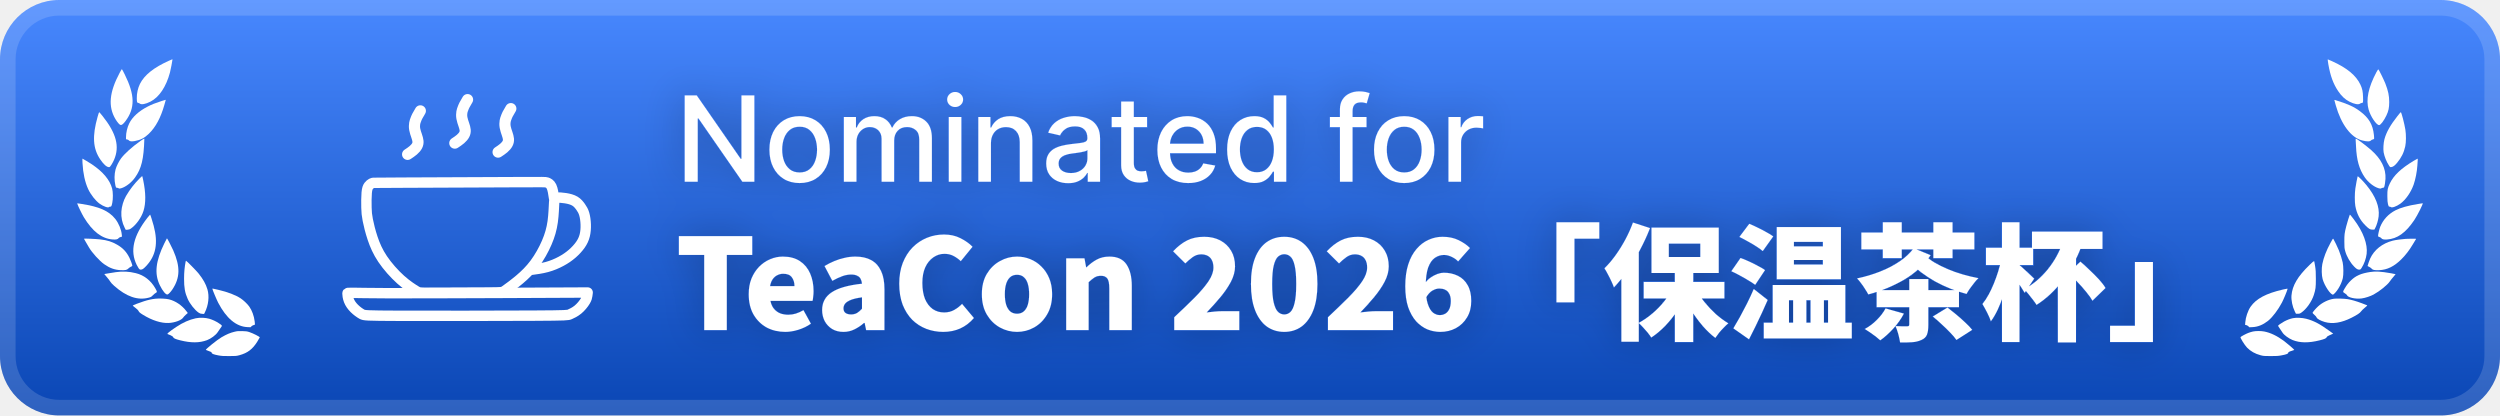
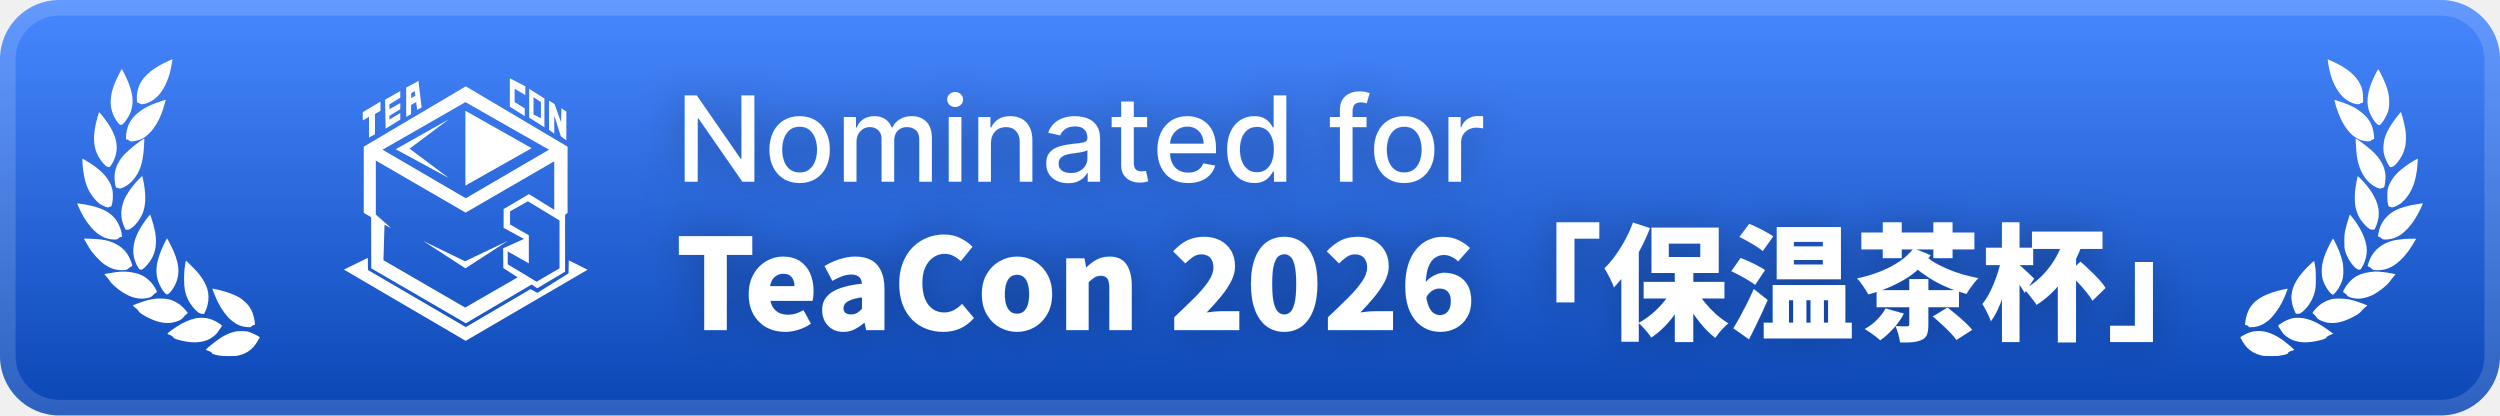
<svg xmlns="http://www.w3.org/2000/svg" width="337" height="56" viewBox="0 0 337 56" fill="none">
  <rect width="337" height="56" rx="8" fill="url(#paint0_linear_18_794)" />
  <rect x="1.05" y="1.05" width="334.9" height="53.9" rx="6.95" stroke="white" stroke-opacity="0.15" stroke-width="2.1" />
  <path d="M22.783 8.183C20.728 9.104 19.471 10.106 18.87 11.3C18.588 11.862 18.43 12.583 18.439 13.252C18.448 13.768 18.473 13.853 18.627 13.87C18.695 13.879 18.797 13.921 18.853 13.968C19.066 14.135 19.624 14.032 20.272 13.704C21.444 13.116 22.399 11.696 22.907 9.786C23.005 9.415 23.252 8.149 23.252 8.013C23.252 7.979 23.184 8.004 22.783 8.183Z" fill="white" />
  <path d="M16.137 9.799C14.73 12.438 14.551 14.348 15.561 16.053C15.809 16.471 16.099 16.812 16.244 16.846C16.401 16.888 16.619 16.722 16.913 16.326C18.226 14.578 18.196 12.805 16.802 10.008C16.614 9.629 16.444 9.317 16.427 9.317C16.41 9.317 16.278 9.535 16.137 9.799Z" fill="white" />
  <path d="M21.768 13.623C20.907 13.9 20.447 14.088 19.884 14.377C18.72 14.979 17.859 15.759 17.433 16.607C17.156 17.157 16.985 17.882 16.985 18.504V18.773L17.139 18.798C17.22 18.815 17.322 18.866 17.36 18.913C17.488 19.058 17.714 19.092 18.136 19.02C18.938 18.879 19.471 18.606 20.067 18.027C20.984 17.14 21.662 15.874 22.148 14.169C22.242 13.832 22.327 13.533 22.335 13.504C22.361 13.435 22.365 13.431 21.768 13.623Z" fill="white" />
  <path d="M13.157 15.742C12.415 18.355 12.522 20.034 13.52 21.497C13.976 22.17 14.389 22.532 14.696 22.532C14.794 22.532 14.845 22.481 15.012 22.221C15.123 22.055 15.289 21.744 15.378 21.535C16.15 19.749 15.681 17.971 13.831 15.648C13.596 15.354 13.387 15.115 13.37 15.115C13.349 15.115 13.251 15.396 13.157 15.742Z" fill="white" />
  <path d="M18.925 19.003C17.77 19.83 16.794 20.712 16.312 21.36C16.03 21.74 15.69 22.417 15.579 22.831C15.4 23.496 15.395 24.272 15.557 25.001C15.621 25.274 15.638 25.303 15.728 25.303C15.788 25.303 15.898 25.333 15.975 25.372C16.107 25.436 16.141 25.436 16.35 25.372C16.956 25.193 17.719 24.609 18.188 23.952C19.07 22.729 19.377 21.467 19.458 18.726C19.458 18.649 19.322 18.721 18.925 19.003Z" fill="white" />
  <path d="M11.12 21.966C11.192 23.351 11.452 24.558 11.887 25.495C12.232 26.237 12.884 27.068 13.426 27.456C13.954 27.836 14.607 28.062 14.705 27.904C14.717 27.878 14.786 27.861 14.854 27.861C15.007 27.861 15.037 27.81 15.135 27.35C15.25 26.817 15.238 25.87 15.114 25.41C14.803 24.255 13.895 23.168 12.399 22.157C12.079 21.944 11.149 21.382 11.115 21.382C11.102 21.382 11.102 21.646 11.12 21.966Z" fill="white" />
  <path d="M18.793 24.076C18.021 24.869 17.531 25.508 16.994 26.412C16.649 26.996 16.393 27.853 16.359 28.552C16.32 29.315 16.465 30.023 16.802 30.692L16.947 30.982L17.199 30.965C17.386 30.952 17.493 30.913 17.629 30.82C18.35 30.325 19.061 29.332 19.343 28.432C19.675 27.375 19.663 25.99 19.3 24.267C19.241 23.969 19.177 23.726 19.164 23.726C19.147 23.726 18.98 23.884 18.793 24.076Z" fill="white" />
  <path d="M10.433 27.495C10.476 27.682 11.06 28.889 11.294 29.272C12.475 31.216 13.737 32.184 15.22 32.282C15.66 32.312 15.886 32.256 15.988 32.103C16.022 32.047 16.133 31.983 16.248 31.954L16.444 31.898L16.414 31.613C16.354 30.943 15.992 30.082 15.536 29.507C14.671 28.424 13.375 27.853 10.941 27.482L10.412 27.405L10.433 27.495Z" fill="white" />
  <path d="M19.88 29.345C17.974 31.787 17.505 33.834 18.422 35.697C18.507 35.867 18.631 36.084 18.695 36.174C18.801 36.319 18.844 36.344 18.972 36.344C19.189 36.344 19.317 36.264 19.68 35.884C21.018 34.482 21.342 32.785 20.715 30.423C20.553 29.826 20.268 28.927 20.234 28.927C20.217 28.927 20.059 29.114 19.88 29.345Z" fill="white" />
  <path d="M22.169 32.772C20.976 35.198 20.788 36.899 21.547 38.455C21.922 39.23 22.361 39.755 22.583 39.695C22.715 39.661 22.996 39.371 23.226 39.034C24.288 37.449 24.322 35.961 23.35 33.744C23.141 33.267 22.544 32.124 22.506 32.124C22.497 32.124 22.348 32.418 22.169 32.772Z" fill="white" />
  <path d="M11.316 32.18C11.316 32.192 11.427 32.393 11.567 32.623C11.704 32.853 11.895 33.181 11.993 33.352C12.399 34.051 13.409 35.168 14.044 35.615C14.786 36.14 15.468 36.383 16.282 36.417C16.9 36.443 17.117 36.396 17.305 36.195C17.373 36.114 17.527 36.012 17.638 35.965C17.748 35.918 17.838 35.85 17.838 35.82C17.838 35.697 17.612 35.078 17.454 34.759C17.049 33.944 16.563 33.429 15.783 32.981C15.071 32.572 14.47 32.384 13.511 32.273C12.94 32.205 11.316 32.133 11.316 32.18Z" fill="white" />
  <path d="M25.025 35.266C24.885 35.965 24.816 36.69 24.812 37.559C24.808 38.783 24.931 39.469 25.302 40.296C25.601 40.965 26.266 41.801 26.769 42.142C26.939 42.261 27.033 42.291 27.246 42.304L27.511 42.321L27.613 42.117C28.103 41.145 28.239 39.942 27.962 39.009C27.749 38.288 27.387 37.64 26.76 36.856C26.483 36.507 25.145 35.151 25.081 35.151C25.064 35.151 25.038 35.202 25.025 35.266Z" fill="white" />
  <path d="M15.621 36.685C15.327 36.728 14.862 36.801 14.581 36.852C14.304 36.899 14.069 36.941 14.057 36.941C14.048 36.941 14.197 37.12 14.389 37.338C14.581 37.555 14.79 37.828 14.854 37.947C14.926 38.08 15.127 38.297 15.391 38.531C17.041 39.994 18.571 40.518 20.033 40.13C20.345 40.049 20.396 40.019 20.609 39.802C20.737 39.67 20.916 39.525 21.005 39.478C21.201 39.376 21.197 39.333 20.946 38.885C20.336 37.807 19.424 37.095 18.307 36.822C17.378 36.592 16.559 36.553 15.621 36.685Z" fill="white" />
  <path d="M28.623 38.919C28.623 39.022 29.203 40.407 29.412 40.808C30.503 42.905 31.842 44.022 33.338 44.094L33.769 44.112L33.901 43.984C33.978 43.911 34.105 43.839 34.186 43.822C34.267 43.809 34.348 43.779 34.357 43.758C34.37 43.741 34.357 43.545 34.331 43.327C34.242 42.581 33.969 41.844 33.594 41.315C33.359 40.983 32.818 40.467 32.46 40.232C31.765 39.772 30.712 39.367 29.433 39.069C28.709 38.902 28.623 38.885 28.623 38.919Z" fill="white" />
  <path d="M20.963 40.266C20.451 40.322 19.978 40.424 19.394 40.612C18.742 40.821 17.906 41.145 17.893 41.191C17.889 41.209 18.051 41.349 18.252 41.498C18.477 41.669 18.639 41.827 18.669 41.903C18.742 42.078 18.857 42.176 19.27 42.432C20.507 43.195 21.739 43.587 22.762 43.536C23.567 43.493 24.467 43.161 24.68 42.824C24.735 42.739 24.897 42.56 25.047 42.428L25.315 42.193L25.136 41.959C24.531 41.157 23.665 40.569 22.779 40.352C22.361 40.249 21.496 40.211 20.963 40.266Z" fill="white" />
  <path d="M26.385 42.905C25.524 43.089 24.659 43.472 23.75 44.078C22.77 44.734 22.408 45.041 22.617 45.041C22.642 45.041 22.8 45.105 22.975 45.186C23.201 45.288 23.303 45.365 23.341 45.45C23.422 45.616 23.614 45.702 24.296 45.876C25.754 46.243 26.884 46.234 27.903 45.855C28.431 45.655 29.079 45.177 29.331 44.798C29.42 44.666 29.595 44.414 29.719 44.235C29.987 43.864 30 43.907 29.497 43.57C29.096 43.302 28.678 43.11 28.218 42.969C27.698 42.816 26.948 42.79 26.385 42.905Z" fill="white" />
  <path d="M31.628 44.717C31.023 44.862 30.567 45.054 29.842 45.476C29.271 45.808 27.677 47.096 27.749 47.168C27.766 47.181 27.945 47.249 28.146 47.322C28.457 47.428 28.521 47.467 28.529 47.547C28.551 47.693 28.798 47.786 29.433 47.906C29.885 47.987 30.107 48.004 30.904 47.999C31.786 47.999 31.867 47.991 32.268 47.884C33.372 47.586 34.046 47.074 34.676 46.064C34.864 45.761 35.017 45.497 35.017 45.48C35.017 45.386 34.118 44.93 33.611 44.764C33.304 44.661 33.159 44.645 32.652 44.632C32.136 44.619 31.995 44.627 31.628 44.717Z" fill="white" />
-   <path d="M54.944 20.808C55.216 20.629 55.488 20.45 55.713 20.255C55.939 20.061 56.118 19.851 56.224 19.647C56.329 19.444 56.361 19.247 56.343 19.036C56.324 18.825 56.256 18.599 56.163 18.323C56.07 18.048 55.953 17.724 55.901 17.421C55.849 17.118 55.864 16.838 55.9 16.63C55.935 16.422 55.992 16.286 56.042 16.154C56.092 16.021 56.133 15.892 56.236 15.69C56.339 15.489 56.502 15.216 56.665 14.943" stroke="white" stroke-width="1.5" stroke-linecap="round" />
-   <path d="M67.14 20.506C67.412 20.327 67.684 20.148 67.909 19.953C68.135 19.759 68.314 19.548 68.419 19.345C68.525 19.142 68.557 18.945 68.538 18.734C68.52 18.523 68.451 18.297 68.359 18.021C68.266 17.746 68.148 17.421 68.097 17.119C68.045 16.816 68.06 16.535 68.095 16.328C68.131 16.119 68.188 15.984 68.238 15.852C68.287 15.719 68.329 15.59 68.432 15.388C68.534 15.187 68.698 14.914 68.861 14.64" stroke="white" stroke-width="1.5" stroke-linecap="round" />
-   <path d="M61.307 19.294C61.579 19.115 61.85 18.936 62.076 18.741C62.301 18.547 62.481 18.336 62.586 18.133C62.692 17.93 62.723 17.733 62.705 17.522C62.687 17.311 62.618 17.085 62.525 16.809C62.432 16.534 62.315 16.209 62.264 15.906C62.212 15.604 62.226 15.323 62.262 15.115C62.298 14.907 62.355 14.772 62.404 14.639C62.454 14.507 62.496 14.377 62.599 14.176C62.701 13.975 62.864 13.701 63.028 13.428" stroke="white" stroke-width="1.5" stroke-linecap="round" />
-   <path d="M78.891 39.432C78.565 39.434 57.682 39.544 52.279 39.523C46.877 39.502 46.839 39.402 46.839 39.554C46.839 39.706 46.877 40.11 47.026 40.497C47.175 40.884 47.435 41.255 47.77 41.585C48.104 41.915 48.498 42.195 48.791 42.356C49.084 42.517 49.268 42.555 53.849 42.57C58.431 42.584 67.409 42.574 71.941 42.55C76.474 42.527 76.561 42.489 76.815 42.375C77.07 42.261 77.493 42.071 77.894 41.743C78.295 41.416 78.675 40.95 78.886 40.594C79.098 40.238 79.128 40.063 79.163 39.836C79.198 39.609 79.206 39.535 79.217 39.431C79.217 39.431 79.217 39.431 78.891 39.432Z" stroke="white" stroke-width="1.4" stroke-linecap="round" stroke-linejoin="round" />
-   <path d="M74.69 26.733C74.603 26.12 74.516 25.507 74.338 25.14C74.16 24.774 73.891 24.656 73.71 24.596C73.528 24.537 73.434 24.536 69.588 24.553C65.742 24.569 58.145 24.603 54.317 24.62C50.489 24.637 50.43 24.639 50.359 24.645C50.288 24.652 50.205 24.663 50.088 24.725C49.971 24.786 49.821 24.897 49.697 25.063C49.574 25.229 49.48 25.443 49.432 25.978C49.384 26.513 49.382 27.365 49.398 27.987C49.413 28.609 49.447 29 49.575 29.651C49.702 30.302 49.924 31.211 50.228 32.121C50.533 33.031 50.921 33.941 51.575 34.914C52.23 35.888 53.152 36.926 54.012 37.696C54.873 38.466 55.672 38.968 56.087 39.219C56.502 39.47 56.534 39.47 58.402 39.464C60.27 39.458 63.974 39.447 65.841 39.435C67.709 39.423 67.741 39.411 68.142 39.125C68.543 38.84 69.314 38.281 70.044 37.665C70.774 37.049 71.462 36.377 72.091 35.53C72.72 34.684 73.29 33.663 73.702 32.706C74.115 31.749 74.366 30.87 74.504 29.89C74.642 28.909 74.666 27.817 74.702 27.251C74.738 26.685 74.785 26.637 75.042 26.627C75.3 26.616 75.766 26.643 76.229 26.715C76.692 26.788 77.151 26.907 77.499 27.116C77.847 27.326 78.085 27.627 78.282 27.909C78.48 28.191 78.638 28.454 78.753 28.843C78.868 29.233 78.941 29.747 78.957 30.259C78.974 30.771 78.935 31.28 78.823 31.733C78.711 32.186 78.527 32.583 78.239 32.994C77.95 33.406 77.559 33.831 77.123 34.208C76.686 34.586 76.205 34.916 75.637 35.221C75.07 35.526 74.415 35.806 73.713 35.996C73.011 36.186 72.261 36.287 71.511 36.387" stroke="white" stroke-width="1.4" stroke-linecap="round" />
+   <path d="M68.727 10.542V14.381L70.733 15.645V14.603L69.374 13.766V11.964L70.813 12.817V11.637L68.727 10.542Z" fill="white" />
+   <path d="M71.333 11.98V15.851L73.388 17.163V13.275L71.333 11.98ZM72.915 15.93L71.919 15.441V13.094L72.915 13.766V15.93Z" fill="white" />
+   <path d="M74.003 13.559V17.494L74.714 18.016V15.567L75.6 18.38L76.343 18.917V15.045L75.678 14.572L75.632 16.467L74.747 14.034L74.003 13.559Z" fill="white" />
+   <path d="M48.902 15.114L51.288 13.692V14.934L50.546 15.367V18.1L49.739 18.542V15.745L48.902 16.236V15.114Z" fill="white" />
+   <path d="M51.905 13.439L53.958 12.27V13.17L52.489 14.07V14.719L53.958 13.897V14.719L52.489 15.619V16.117L53.958 15.241V16.117L51.983 17.342L51.905 13.439Z" fill="white" />
+   <path d="M56.408 10.911L54.749 11.811V15.761L55.413 15.381V14.148L56.093 13.764L56.235 14.805L56.835 14.497L56.408 10.909V10.911ZM55.428 13.233V12.569L55.917 12.269L55.98 12.9L55.427 13.231L55.428 13.233Z" fill="white" />
+   <path d="M57.035 32.473L62.738 36.17L68.442 32.473L62.686 35.223L57.035 32.473Z" fill="white" />
+   <path d="M53.336 20.117L60.51 24.005L55.211 20.039L60.51 16.072L53.336 20.117Z" fill="white" />
+   <path d="M62.738 14.934V25.016L71.666 19.975L62.738 14.934Z" fill="white" />
+   <path d="M62.786 11.637L49.035 19.769V28.702L50.027 29.273L50.047 36.17L62.788 43.575L71.668 38.35L72.421 38.856L76.171 36.623V28.955L76.508 28.702V19.769L62.786 11.637ZM62.738 13.766L74.003 20.181L62.785 26.723L51.566 20.181L62.736 13.766H62.738ZM62.702 41.459L51.689 35.077L51.831 30.305L52.716 30.747L50.661 28.914V21.645L62.764 28.661L74.71 21.741V28.283L71.297 26.166L67.891 28.181L67.885 30.716L70.628 32.209L67.821 33.464L67.85 36.139L69.78 37.383L62.702 41.459ZM75.427 36.17L72.33 37.972L68.442 35.633V33.895L71.286 35.506V31.714L68.758 30.261V28.491L71.16 27.131L75.425 29.722V36.169L75.427 36.17Z" fill="white" />
+   <path d="M49.582 34.759L46.358 36.339L62.771 45.945L79.202 36.361L76.674 35.097L76.632 36.845L72.439 39.478L71.513 38.974L62.786 44.092L49.603 36.403L49.582 34.759Z" fill="white" />
  <g filter="url(#filter0_d_18_794)">
    <path d="M101.688 12.864V24.5H100.074L94.16 15.966H94.052V24.5H92.296V12.864H93.921L99.841 21.409H99.949V12.864H101.688ZM107.789 24.676C106.971 24.676 106.257 24.489 105.647 24.114C105.037 23.739 104.564 23.214 104.226 22.54C103.889 21.866 103.721 21.078 103.721 20.176C103.721 19.271 103.889 18.479 104.226 17.801C104.564 17.123 105.037 16.597 105.647 16.222C106.257 15.847 106.971 15.659 107.789 15.659C108.607 15.659 109.321 15.847 109.931 16.222C110.541 16.597 111.014 17.123 111.351 17.801C111.689 18.479 111.857 19.271 111.857 20.176C111.857 21.078 111.689 21.866 111.351 22.54C111.014 23.214 110.541 23.739 109.931 24.114C109.321 24.489 108.607 24.676 107.789 24.676ZM107.795 23.25C108.325 23.25 108.764 23.11 109.113 22.829C109.461 22.549 109.719 22.176 109.885 21.71C110.056 21.244 110.141 20.731 110.141 20.171C110.141 19.614 110.056 19.102 109.885 18.636C109.719 18.167 109.461 17.79 109.113 17.506C108.764 17.222 108.325 17.079 107.795 17.079C107.26 17.079 106.817 17.222 106.465 17.506C106.117 17.79 105.857 18.167 105.687 18.636C105.52 19.102 105.437 19.614 105.437 20.171C105.437 20.731 105.52 21.244 105.687 21.71C105.857 22.176 106.117 22.549 106.465 22.829C106.817 23.11 107.26 23.25 107.795 23.25ZM113.753 24.5V15.773H115.384V17.193H115.492C115.674 16.712 115.971 16.337 116.384 16.068C116.797 15.796 117.291 15.659 117.867 15.659C118.45 15.659 118.939 15.796 119.333 16.068C119.731 16.341 120.024 16.716 120.214 17.193H120.305C120.513 16.727 120.844 16.356 121.299 16.079C121.753 15.799 122.295 15.659 122.924 15.659C123.715 15.659 124.361 15.907 124.861 16.403C125.365 16.9 125.617 17.648 125.617 18.648V24.5H123.918V18.807C123.918 18.216 123.757 17.788 123.435 17.523C123.113 17.258 122.729 17.125 122.282 17.125C121.729 17.125 121.299 17.296 120.992 17.636C120.685 17.974 120.532 18.407 120.532 18.938V24.5H118.839V18.699C118.839 18.225 118.691 17.845 118.395 17.557C118.1 17.269 117.715 17.125 117.242 17.125C116.92 17.125 116.623 17.21 116.35 17.381C116.081 17.547 115.863 17.78 115.697 18.079C115.534 18.379 115.452 18.725 115.452 19.119V24.5H113.753ZM127.894 24.5V15.773H129.593V24.5H127.894ZM128.752 14.426C128.456 14.426 128.203 14.328 127.991 14.131C127.782 13.93 127.678 13.691 127.678 13.415C127.678 13.134 127.782 12.896 127.991 12.699C128.203 12.498 128.456 12.398 128.752 12.398C129.047 12.398 129.299 12.498 129.508 12.699C129.72 12.896 129.826 13.134 129.826 13.415C129.826 13.691 129.72 13.93 129.508 14.131C129.299 14.328 129.047 14.426 128.752 14.426ZM133.577 19.318V24.5H131.878V15.773H133.509V17.193H133.617C133.818 16.731 134.132 16.36 134.56 16.079C134.992 15.799 135.536 15.659 136.191 15.659C136.786 15.659 137.306 15.784 137.753 16.034C138.2 16.28 138.547 16.648 138.793 17.136C139.039 17.625 139.162 18.229 139.162 18.949V24.5H137.464V19.153C137.464 18.521 137.299 18.026 136.969 17.671C136.64 17.311 136.187 17.131 135.611 17.131C135.217 17.131 134.867 17.216 134.56 17.386C134.257 17.557 134.017 17.807 133.839 18.136C133.664 18.462 133.577 18.856 133.577 19.318ZM143.981 24.693C143.428 24.693 142.928 24.591 142.481 24.386C142.034 24.178 141.679 23.877 141.418 23.483C141.161 23.089 141.032 22.606 141.032 22.034C141.032 21.542 141.126 21.136 141.316 20.818C141.505 20.5 141.761 20.248 142.083 20.062C142.405 19.877 142.765 19.737 143.162 19.642C143.56 19.547 143.965 19.475 144.378 19.426C144.901 19.366 145.325 19.316 145.651 19.278C145.977 19.237 146.214 19.171 146.361 19.079C146.509 18.989 146.583 18.841 146.583 18.636V18.597C146.583 18.1 146.443 17.716 146.162 17.443C145.886 17.171 145.473 17.034 144.924 17.034C144.352 17.034 143.901 17.161 143.572 17.415C143.246 17.665 143.02 17.943 142.895 18.25L141.299 17.886C141.488 17.356 141.765 16.928 142.128 16.602C142.496 16.273 142.918 16.034 143.395 15.886C143.873 15.735 144.375 15.659 144.901 15.659C145.25 15.659 145.619 15.701 146.009 15.784C146.403 15.864 146.77 16.011 147.111 16.227C147.456 16.443 147.738 16.752 147.958 17.153C148.178 17.551 148.287 18.068 148.287 18.704V24.5H146.628V23.307H146.56C146.45 23.526 146.286 23.742 146.066 23.954C145.846 24.167 145.564 24.343 145.219 24.483C144.875 24.623 144.462 24.693 143.981 24.693ZM144.35 23.329C144.82 23.329 145.221 23.237 145.554 23.051C145.892 22.866 146.147 22.623 146.322 22.324C146.5 22.021 146.589 21.697 146.589 21.352V20.227C146.528 20.288 146.411 20.345 146.236 20.398C146.066 20.447 145.871 20.491 145.651 20.528C145.431 20.562 145.217 20.595 145.009 20.625C144.801 20.651 144.626 20.674 144.486 20.693C144.157 20.735 143.856 20.805 143.583 20.903C143.314 21.002 143.098 21.144 142.935 21.329C142.776 21.511 142.697 21.754 142.697 22.057C142.697 22.477 142.852 22.796 143.162 23.011C143.473 23.224 143.869 23.329 144.35 23.329ZM154.624 15.773V17.136H149.857V15.773H154.624ZM151.135 13.682H152.834V21.938C152.834 22.267 152.884 22.515 152.982 22.682C153.081 22.845 153.207 22.956 153.363 23.017C153.522 23.074 153.694 23.102 153.88 23.102C154.016 23.102 154.135 23.093 154.238 23.074C154.34 23.055 154.42 23.04 154.476 23.028L154.783 24.432C154.685 24.47 154.545 24.508 154.363 24.546C154.181 24.587 153.954 24.61 153.681 24.614C153.234 24.621 152.817 24.542 152.431 24.375C152.045 24.208 151.732 23.951 151.493 23.602C151.255 23.254 151.135 22.816 151.135 22.29V13.682ZM160.171 24.676C159.311 24.676 158.571 24.492 157.949 24.125C157.332 23.754 156.855 23.233 156.518 22.562C156.184 21.888 156.018 21.099 156.018 20.193C156.018 19.299 156.184 18.511 156.518 17.829C156.855 17.148 157.324 16.616 157.927 16.233C158.533 15.85 159.241 15.659 160.052 15.659C160.544 15.659 161.021 15.741 161.483 15.903C161.946 16.066 162.36 16.322 162.728 16.671C163.095 17.019 163.385 17.472 163.597 18.028C163.809 18.581 163.915 19.254 163.915 20.046V20.648H156.978V19.375H162.251C162.251 18.928 162.16 18.532 161.978 18.188C161.796 17.839 161.54 17.564 161.211 17.364C160.885 17.163 160.502 17.062 160.063 17.062C159.586 17.062 159.169 17.18 158.813 17.415C158.461 17.646 158.188 17.949 157.995 18.324C157.805 18.695 157.711 19.099 157.711 19.534V20.528C157.711 21.112 157.813 21.608 158.018 22.017C158.226 22.426 158.516 22.739 158.887 22.954C159.258 23.167 159.692 23.273 160.188 23.273C160.51 23.273 160.804 23.227 161.069 23.136C161.334 23.042 161.563 22.901 161.756 22.716C161.949 22.53 162.097 22.301 162.199 22.028L163.807 22.318C163.679 22.792 163.447 23.206 163.114 23.562C162.785 23.915 162.37 24.189 161.87 24.386C161.374 24.579 160.807 24.676 160.171 24.676ZM169.067 24.671C168.363 24.671 167.734 24.491 167.181 24.131C166.632 23.767 166.2 23.25 165.885 22.579C165.575 21.905 165.42 21.097 165.42 20.153C165.42 19.21 165.577 18.403 165.891 17.733C166.209 17.062 166.645 16.549 167.198 16.193C167.751 15.837 168.378 15.659 169.079 15.659C169.62 15.659 170.056 15.75 170.385 15.932C170.719 16.11 170.976 16.318 171.158 16.557C171.344 16.796 171.488 17.006 171.59 17.188H171.692V12.864H173.391V24.5H171.732V23.142H171.59C171.488 23.328 171.34 23.54 171.147 23.778C170.957 24.017 170.696 24.225 170.363 24.403C170.029 24.581 169.598 24.671 169.067 24.671ZM169.442 23.222C169.931 23.222 170.344 23.093 170.681 22.835C171.022 22.574 171.279 22.212 171.454 21.75C171.632 21.288 171.721 20.75 171.721 20.136C171.721 19.53 171.634 19 171.459 18.546C171.285 18.091 171.029 17.737 170.692 17.483C170.355 17.229 169.938 17.102 169.442 17.102C168.931 17.102 168.505 17.235 168.164 17.5C167.823 17.765 167.565 18.127 167.391 18.585C167.221 19.044 167.135 19.561 167.135 20.136C167.135 20.72 167.223 21.244 167.397 21.71C167.571 22.176 167.829 22.546 168.17 22.818C168.514 23.087 168.938 23.222 169.442 23.222ZM184.204 15.773V17.136H179.272V15.773H184.204ZM180.624 24.5V14.761C180.624 14.216 180.743 13.763 180.982 13.403C181.221 13.04 181.537 12.769 181.931 12.591C182.325 12.409 182.753 12.318 183.215 12.318C183.556 12.318 183.848 12.347 184.09 12.403C184.332 12.456 184.512 12.506 184.63 12.551L184.232 13.926C184.152 13.903 184.05 13.877 183.925 13.847C183.8 13.812 183.649 13.796 183.471 13.796C183.058 13.796 182.762 13.898 182.584 14.102C182.41 14.307 182.323 14.602 182.323 14.989V24.5H180.624ZM189.289 24.676C188.471 24.676 187.757 24.489 187.147 24.114C186.537 23.739 186.063 23.214 185.726 22.54C185.389 21.866 185.221 21.078 185.221 20.176C185.221 19.271 185.389 18.479 185.726 17.801C186.063 17.123 186.537 16.597 187.147 16.222C187.757 15.847 188.471 15.659 189.289 15.659C190.107 15.659 190.821 15.847 191.431 16.222C192.041 16.597 192.514 17.123 192.851 17.801C193.188 18.479 193.357 19.271 193.357 20.176C193.357 21.078 193.188 21.866 192.851 22.54C192.514 23.214 192.041 23.739 191.431 24.114C190.821 24.489 190.107 24.676 189.289 24.676ZM189.295 23.25C189.825 23.25 190.264 23.11 190.613 22.829C190.961 22.549 191.219 22.176 191.385 21.71C191.556 21.244 191.641 20.731 191.641 20.171C191.641 19.614 191.556 19.102 191.385 18.636C191.219 18.167 190.961 17.79 190.613 17.506C190.264 17.222 189.825 17.079 189.295 17.079C188.76 17.079 188.317 17.222 187.965 17.506C187.617 17.79 187.357 18.167 187.187 18.636C187.02 19.102 186.937 19.614 186.937 20.171C186.937 20.731 187.02 21.244 187.187 21.71C187.357 22.176 187.617 22.549 187.965 22.829C188.317 23.11 188.76 23.25 189.295 23.25ZM195.253 24.5V15.773H196.895V17.159H196.986C197.145 16.689 197.426 16.32 197.827 16.051C198.233 15.778 198.691 15.642 199.202 15.642C199.308 15.642 199.433 15.646 199.577 15.653C199.725 15.661 199.84 15.671 199.924 15.682V17.307C199.856 17.288 199.734 17.267 199.56 17.244C199.386 17.218 199.212 17.204 199.037 17.204C198.636 17.204 198.278 17.29 197.964 17.46C197.653 17.627 197.407 17.86 197.225 18.159C197.043 18.454 196.952 18.792 196.952 19.171V24.5H195.253Z" fill="white" />
    <path d="M94.928 44.5V34.368H91.511V31.835H101.405V34.368H97.971V44.5H94.928ZM105.858 44.738C104.929 44.738 104.09 44.54 103.342 44.143C102.605 43.735 102.016 43.151 101.574 42.392C101.143 41.633 100.928 40.72 100.928 39.655C100.928 38.873 101.053 38.17 101.302 37.547C101.563 36.924 101.908 36.391 102.339 35.949C102.781 35.507 103.274 35.173 103.818 34.946C104.373 34.708 104.94 34.589 105.518 34.589C106.447 34.589 107.218 34.793 107.83 35.201C108.442 35.609 108.901 36.164 109.207 36.867C109.513 37.57 109.666 38.363 109.666 39.247C109.666 39.519 109.649 39.774 109.615 40.012C109.592 40.25 109.564 40.431 109.53 40.556H103.852C103.943 40.998 104.101 41.355 104.328 41.627C104.555 41.899 104.832 42.103 105.161 42.239C105.49 42.364 105.858 42.426 106.266 42.426C106.617 42.426 106.957 42.375 107.286 42.273C107.615 42.171 107.955 42.018 108.306 41.814L109.309 43.633C108.81 43.984 108.249 44.256 107.626 44.449C107.014 44.642 106.425 44.738 105.858 44.738ZM103.801 38.567H107.099C107.099 38.091 106.98 37.694 106.742 37.377C106.515 37.06 106.124 36.901 105.569 36.901C105.297 36.901 105.036 36.963 104.787 37.088C104.549 37.201 104.339 37.383 104.158 37.632C103.988 37.87 103.869 38.182 103.801 38.567ZM113.698 44.738C113.109 44.738 112.599 44.608 112.168 44.347C111.738 44.075 111.403 43.718 111.165 43.276C110.939 42.823 110.825 42.33 110.825 41.797C110.825 40.777 111.25 39.984 112.1 39.417C112.95 38.839 114.316 38.448 116.197 38.244C116.175 37.983 116.112 37.762 116.01 37.581C115.908 37.388 115.75 37.247 115.534 37.156C115.33 37.054 115.064 37.003 114.735 37.003C114.35 37.003 113.953 37.077 113.545 37.224C113.137 37.371 112.69 37.581 112.202 37.853L111.148 35.864C111.579 35.603 112.015 35.382 112.457 35.201C112.911 35.008 113.375 34.861 113.851 34.759C114.327 34.646 114.815 34.589 115.313 34.589C116.152 34.589 116.86 34.748 117.438 35.065C118.016 35.382 118.458 35.87 118.764 36.527C119.07 37.173 119.223 38 119.223 39.009V44.5H116.758L116.554 43.531H116.469C116.073 43.882 115.642 44.171 115.177 44.398C114.724 44.625 114.231 44.738 113.698 44.738ZM114.735 42.392C115.041 42.392 115.308 42.324 115.534 42.188C115.761 42.052 115.982 41.865 116.197 41.627V40.08C115.574 40.159 115.075 40.273 114.701 40.42C114.339 40.567 114.078 40.737 113.919 40.93C113.772 41.123 113.698 41.332 113.698 41.559C113.698 41.842 113.789 42.052 113.97 42.188C114.163 42.324 114.418 42.392 114.735 42.392ZM127.153 44.738C126.348 44.738 125.589 44.602 124.875 44.33C124.161 44.058 123.526 43.65 122.971 43.106C122.427 42.551 121.996 41.871 121.679 41.066C121.373 40.25 121.22 39.309 121.22 38.244C121.22 37.19 121.379 36.255 121.696 35.439C122.025 34.612 122.467 33.915 123.022 33.348C123.589 32.781 124.235 32.351 124.96 32.056C125.685 31.761 126.45 31.614 127.255 31.614C128.082 31.614 128.819 31.778 129.465 32.107C130.122 32.436 130.666 32.821 131.097 33.263L129.516 35.201C129.199 34.906 128.864 34.668 128.513 34.487C128.162 34.306 127.759 34.215 127.306 34.215C126.762 34.215 126.263 34.374 125.81 34.691C125.357 34.997 124.994 35.445 124.722 36.034C124.461 36.612 124.331 37.315 124.331 38.142C124.331 38.981 124.45 39.7 124.688 40.301C124.937 40.89 125.283 41.344 125.725 41.661C126.167 41.967 126.683 42.12 127.272 42.12C127.782 42.12 128.235 42.007 128.632 41.78C129.04 41.553 129.391 41.281 129.686 40.964L131.284 42.868C130.751 43.491 130.134 43.962 129.431 44.279C128.74 44.585 127.98 44.738 127.153 44.738ZM137.098 44.738C136.282 44.738 135.511 44.54 134.786 44.143C134.06 43.735 133.471 43.151 133.018 42.392C132.576 41.633 132.355 40.72 132.355 39.655C132.355 38.59 132.576 37.683 133.018 36.935C133.471 36.176 134.06 35.598 134.786 35.201C135.511 34.793 136.282 34.589 137.098 34.589C137.71 34.589 138.299 34.702 138.866 34.929C139.432 35.156 139.937 35.49 140.379 35.932C140.821 36.363 141.172 36.89 141.433 37.513C141.693 38.136 141.824 38.85 141.824 39.655C141.824 40.72 141.597 41.633 141.144 42.392C140.702 43.151 140.118 43.735 139.393 44.143C138.679 44.54 137.914 44.738 137.098 44.738ZM137.098 42.29C137.472 42.29 137.778 42.182 138.016 41.967C138.265 41.752 138.446 41.446 138.56 41.049C138.673 40.652 138.73 40.188 138.73 39.655C138.73 39.122 138.673 38.663 138.56 38.278C138.446 37.881 138.265 37.575 138.016 37.36C137.778 37.145 137.472 37.037 137.098 37.037C136.724 37.037 136.412 37.145 136.163 37.36C135.925 37.575 135.743 37.881 135.619 38.278C135.505 38.663 135.449 39.122 135.449 39.655C135.449 40.188 135.505 40.652 135.619 41.049C135.743 41.446 135.925 41.752 136.163 41.967C136.412 42.182 136.724 42.29 137.098 42.29ZM143.723 44.5V34.827H146.188L146.409 36.034H146.46C146.857 35.637 147.304 35.297 147.803 35.014C148.313 34.731 148.897 34.589 149.554 34.589C150.608 34.589 151.373 34.94 151.849 35.643C152.325 36.346 152.563 37.303 152.563 38.516V44.5H149.537V38.89C149.537 38.221 149.446 37.768 149.265 37.53C149.084 37.292 148.8 37.173 148.415 37.173C148.075 37.173 147.786 37.247 147.548 37.394C147.31 37.541 147.044 37.757 146.749 38.04V44.5H143.723ZM158.287 44.5V42.766C159.307 41.814 160.214 40.941 161.007 40.148C161.812 39.343 162.441 38.607 162.894 37.938C163.348 37.269 163.574 36.646 163.574 36.068C163.574 35.671 163.506 35.343 163.37 35.082C163.246 34.821 163.059 34.623 162.809 34.487C162.56 34.351 162.265 34.283 161.925 34.283C161.495 34.283 161.104 34.413 160.752 34.674C160.412 34.923 160.089 35.201 159.783 35.507L158.134 33.875C158.758 33.218 159.387 32.73 160.021 32.413C160.667 32.084 161.438 31.92 162.333 31.92C163.149 31.92 163.869 32.084 164.492 32.413C165.116 32.742 165.603 33.206 165.954 33.807C166.306 34.396 166.481 35.093 166.481 35.898C166.481 36.578 166.294 37.275 165.92 37.989C165.546 38.692 165.065 39.394 164.475 40.097C163.897 40.788 163.291 41.463 162.656 42.12C162.974 42.075 163.325 42.035 163.71 42.001C164.107 41.967 164.447 41.95 164.73 41.95H167.059V44.5H158.287ZM173.118 44.738C172.222 44.738 171.435 44.494 170.755 44.007C170.086 43.508 169.565 42.783 169.191 41.831C168.817 40.868 168.63 39.683 168.63 38.278C168.63 36.873 168.817 35.7 169.191 34.759C169.565 33.818 170.086 33.11 170.755 32.634C171.435 32.158 172.222 31.92 173.118 31.92C174.013 31.92 174.795 32.158 175.464 32.634C176.132 33.11 176.654 33.818 177.028 34.759C177.402 35.7 177.589 36.873 177.589 38.278C177.589 39.683 177.402 40.868 177.028 41.831C176.654 42.783 176.132 43.508 175.464 44.007C174.795 44.494 174.013 44.738 173.118 44.738ZM173.118 42.392C173.424 42.392 173.696 42.284 173.934 42.069C174.183 41.842 174.376 41.434 174.512 40.845C174.659 40.244 174.733 39.389 174.733 38.278C174.733 37.167 174.659 36.323 174.512 35.745C174.376 35.167 174.183 34.776 173.934 34.572C173.696 34.368 173.424 34.266 173.118 34.266C172.823 34.266 172.551 34.368 172.302 34.572C172.052 34.776 171.854 35.167 171.707 35.745C171.559 36.323 171.486 37.167 171.486 38.278C171.486 39.389 171.559 40.244 171.707 40.845C171.854 41.434 172.052 41.842 172.302 42.069C172.551 42.284 172.823 42.392 173.118 42.392ZM179.006 44.5V42.766C180.026 41.814 180.933 40.941 181.726 40.148C182.531 39.343 183.16 38.607 183.613 37.938C184.066 37.269 184.293 36.646 184.293 36.068C184.293 35.671 184.225 35.343 184.089 35.082C183.964 34.821 183.777 34.623 183.528 34.487C183.279 34.351 182.984 34.283 182.644 34.283C182.213 34.283 181.822 34.413 181.471 34.674C181.131 34.923 180.808 35.201 180.502 35.507L178.853 33.875C179.476 33.218 180.105 32.73 180.74 32.413C181.386 32.084 182.157 31.92 183.052 31.92C183.868 31.92 184.588 32.084 185.211 32.413C185.834 32.742 186.322 33.206 186.673 33.807C187.024 34.396 187.2 35.093 187.2 35.898C187.2 36.578 187.013 37.275 186.639 37.989C186.265 38.692 185.783 39.394 185.194 40.097C184.616 40.788 184.01 41.463 183.375 42.12C183.692 42.075 184.044 42.035 184.429 42.001C184.826 41.967 185.166 41.95 185.449 41.95H187.778V44.5H179.006ZM194.159 44.738C193.559 44.738 192.975 44.625 192.408 44.398C191.853 44.16 191.349 43.797 190.895 43.31C190.453 42.811 190.096 42.177 189.824 41.406C189.564 40.624 189.433 39.683 189.433 38.584C189.433 37.439 189.569 36.453 189.841 35.626C190.113 34.787 190.487 34.096 190.963 33.552C191.439 32.997 191.978 32.589 192.578 32.328C193.179 32.056 193.802 31.92 194.448 31.92C195.287 31.92 196.012 32.073 196.624 32.379C197.248 32.685 197.758 33.036 198.154 33.433L196.556 35.235C196.352 35.008 196.075 34.81 195.723 34.64C195.372 34.459 195.015 34.368 194.652 34.368C194.199 34.368 193.785 34.498 193.411 34.759C193.037 35.02 192.737 35.456 192.51 36.068C192.295 36.68 192.187 37.519 192.187 38.584C192.187 39.604 192.278 40.397 192.459 40.964C192.652 41.531 192.89 41.927 193.173 42.154C193.468 42.369 193.768 42.477 194.074 42.477C194.346 42.477 194.596 42.415 194.822 42.29C195.049 42.154 195.23 41.95 195.366 41.678C195.502 41.395 195.57 41.026 195.57 40.573C195.57 40.142 195.497 39.808 195.349 39.57C195.213 39.321 195.026 39.145 194.788 39.043C194.562 38.941 194.307 38.89 194.023 38.89C193.717 38.89 193.4 38.986 193.071 39.179C192.754 39.36 192.465 39.689 192.204 40.165L192.068 38.21C192.284 37.904 192.539 37.643 192.833 37.428C193.139 37.213 193.451 37.048 193.768 36.935C194.086 36.822 194.369 36.765 194.618 36.765C195.321 36.765 195.95 36.901 196.505 37.173C197.072 37.445 197.514 37.864 197.831 38.431C198.16 38.986 198.324 39.7 198.324 40.573C198.324 41.434 198.132 42.177 197.746 42.8C197.372 43.423 196.868 43.905 196.233 44.245C195.61 44.574 194.919 44.738 194.159 44.738ZM209.806 29.965H215.586V32.175H212.237V40.76H209.806V29.965ZM225.769 36.085H228.251V46.115H225.769V36.085ZM221.57 38.006H232.45V40.233H221.57V38.006ZM228.659 39.026C228.953 39.604 229.327 40.176 229.781 40.743C230.245 41.31 230.75 41.842 231.294 42.341C231.849 42.828 232.41 43.242 232.977 43.582C232.795 43.729 232.591 43.922 232.365 44.16C232.138 44.387 231.923 44.625 231.719 44.874C231.526 45.123 231.362 45.35 231.226 45.554C230.648 45.112 230.087 44.579 229.543 43.956C228.999 43.321 228.494 42.641 228.03 41.916C227.565 41.179 227.163 40.431 226.823 39.672L228.659 39.026ZM225.497 38.822L227.435 39.485C227.072 40.29 226.641 41.072 226.143 41.831C225.644 42.579 225.094 43.27 224.494 43.905C223.893 44.528 223.258 45.061 222.59 45.503C222.465 45.299 222.301 45.072 222.097 44.823C221.904 44.585 221.7 44.353 221.485 44.126C221.269 43.888 221.071 43.69 220.89 43.531C221.524 43.191 222.136 42.772 222.726 42.273C223.315 41.774 223.848 41.23 224.324 40.641C224.8 40.04 225.191 39.434 225.497 38.822ZM224.953 32.838V34.64H229.203V32.838H224.953ZM222.624 30.679H231.685V36.799H222.624V30.679ZM220.125 29.999L222.42 30.747C222.046 31.71 221.598 32.685 221.077 33.671C220.567 34.646 220.011 35.569 219.411 36.442C218.81 37.315 218.192 38.08 217.558 38.737C217.49 38.533 217.382 38.272 217.235 37.955C217.087 37.626 216.923 37.298 216.742 36.969C216.572 36.64 216.419 36.374 216.283 36.17C216.793 35.671 217.286 35.093 217.762 34.436C218.238 33.779 218.68 33.07 219.088 32.311C219.496 31.552 219.841 30.781 220.125 29.999ZM218.561 34.878L220.907 32.532V32.549V46.064H218.561V34.878ZM241.817 35.048V35.66H245.727V35.048H241.817ZM241.817 32.6V33.212H245.727V32.6H241.817ZM239.505 30.611H248.158V37.649H239.505V30.611ZM238.961 38.414H248.753V44.585H246.424V40.471H245.863V44.585H244.061V40.471H243.5V44.585H241.715V40.471H241.154V44.585H238.961V38.414ZM237.754 43.497H249.62V45.622H237.754V43.497ZM234.473 31.937L235.799 30.169C236.139 30.305 236.513 30.475 236.921 30.679C237.329 30.872 237.72 31.076 238.094 31.291C238.479 31.495 238.791 31.688 239.029 31.869L237.618 33.841C237.402 33.648 237.113 33.439 236.751 33.212C236.388 32.974 236.003 32.747 235.595 32.532C235.198 32.305 234.824 32.107 234.473 31.937ZM233.385 36.561L234.626 34.776C234.977 34.901 235.362 35.059 235.782 35.252C236.201 35.445 236.598 35.643 236.972 35.847C237.357 36.04 237.674 36.227 237.924 36.408L236.598 38.397C236.371 38.216 236.071 38.017 235.697 37.802C235.334 37.575 234.949 37.354 234.541 37.139C234.133 36.912 233.747 36.72 233.385 36.561ZM233.657 44.262C233.917 43.831 234.206 43.333 234.524 42.766C234.841 42.188 235.164 41.576 235.493 40.93C235.821 40.273 236.127 39.615 236.411 38.958L238.281 40.437C238.031 41.026 237.765 41.621 237.482 42.222C237.21 42.823 236.926 43.418 236.632 44.007C236.348 44.596 236.059 45.174 235.765 45.741L233.657 44.262ZM252.969 39.111H264.07V41.406H252.969V39.111ZM254.176 41.576L256.641 42.273C256.278 42.976 255.802 43.65 255.213 44.296C254.635 44.931 254.051 45.458 253.462 45.877C253.303 45.73 253.093 45.554 252.833 45.35C252.583 45.157 252.323 44.97 252.051 44.789C251.79 44.608 251.563 44.46 251.371 44.347C251.96 44.03 252.504 43.622 253.003 43.123C253.501 42.624 253.892 42.109 254.176 41.576ZM260.551 42.664L262.523 41.457C262.897 41.74 263.293 42.058 263.713 42.409C264.132 42.76 264.534 43.117 264.92 43.48C265.305 43.831 265.617 44.16 265.855 44.466L263.73 45.826C263.526 45.531 263.242 45.197 262.88 44.823C262.528 44.449 262.143 44.075 261.724 43.701C261.316 43.316 260.925 42.97 260.551 42.664ZM250.912 31.342H266.144V33.62H250.912V31.342ZM253.802 29.965H256.352V34.793H253.802V29.965ZM260.619 29.965H263.203V34.793H260.619V29.965ZM257.372 37.615H259.939V43.803C259.939 44.358 259.876 44.795 259.752 45.112C259.627 45.429 259.378 45.667 259.004 45.826C258.641 45.996 258.222 46.098 257.746 46.132C257.27 46.166 256.731 46.177 256.131 46.166C256.085 45.837 256.006 45.463 255.893 45.044C255.779 44.636 255.655 44.273 255.519 43.956C255.791 43.967 256.091 43.979 256.42 43.99C256.748 43.99 256.964 43.99 257.066 43.99C257.19 43.99 257.27 43.973 257.304 43.939C257.349 43.894 257.372 43.826 257.372 43.735V37.615ZM259.463 34.402C259.825 34.753 260.267 35.088 260.789 35.405C261.321 35.711 261.905 36 262.54 36.272C263.174 36.544 263.843 36.782 264.546 36.986C265.248 37.19 265.962 37.36 266.688 37.496C266.506 37.666 266.314 37.881 266.11 38.142C265.906 38.391 265.713 38.646 265.532 38.907C265.35 39.168 265.203 39.406 265.09 39.621C264.353 39.428 263.628 39.19 262.914 38.907C262.2 38.624 261.514 38.301 260.857 37.938C260.199 37.564 259.582 37.162 259.004 36.731C258.437 36.289 257.921 35.819 257.457 35.32L259.463 34.402ZM257.967 33.467L260.245 34.402C259.327 35.739 258.137 36.839 256.675 37.7C255.224 38.55 253.615 39.213 251.847 39.689C251.745 39.485 251.603 39.247 251.422 38.975C251.252 38.692 251.065 38.42 250.861 38.159C250.668 37.898 250.492 37.689 250.334 37.53C251.422 37.303 252.453 36.997 253.428 36.612C254.414 36.227 255.298 35.768 256.08 35.235C256.862 34.702 257.491 34.113 257.967 33.467ZM273.913 31.223H283.416V33.552H273.913V31.223ZM278.078 32.634L280.543 33.28C279.919 34.935 279.086 36.442 278.044 37.802C277.012 39.162 275.839 40.261 274.525 41.1C274.423 40.919 274.27 40.698 274.066 40.437C273.862 40.165 273.652 39.899 273.437 39.638C273.221 39.366 273.029 39.151 272.859 38.992C274.06 38.335 275.108 37.456 276.004 36.357C276.91 35.246 277.602 34.005 278.078 32.634ZM278.826 36.782L280.441 35.269C280.837 35.609 281.251 35.989 281.682 36.408C282.124 36.816 282.537 37.23 282.923 37.649C283.308 38.068 283.608 38.459 283.824 38.822L282.056 40.539C281.863 40.176 281.585 39.78 281.223 39.349C280.871 38.907 280.48 38.465 280.05 38.023C279.63 37.57 279.222 37.156 278.826 36.782ZM267.708 33.399H274.066V35.728H267.708V33.399ZM269.867 29.965H272.23V46.115H269.867V29.965ZM269.765 35.014L271.176 35.507C271.051 36.198 270.892 36.907 270.7 37.632C270.518 38.357 270.309 39.071 270.071 39.774C269.833 40.477 269.572 41.134 269.289 41.746C269.005 42.347 268.699 42.868 268.371 43.31C268.257 42.959 268.087 42.562 267.861 42.12C267.634 41.678 267.424 41.298 267.232 40.981C267.526 40.618 267.804 40.199 268.065 39.723C268.325 39.247 268.563 38.743 268.779 38.21C268.994 37.677 269.187 37.139 269.357 36.595C269.527 36.051 269.663 35.524 269.765 35.014ZM272.06 35.592C272.162 35.671 272.315 35.802 272.519 35.983C272.723 36.164 272.938 36.363 273.165 36.578C273.391 36.793 273.601 36.992 273.794 37.173C273.986 37.354 274.122 37.485 274.202 37.564L272.927 39.468C272.813 39.264 272.672 39.037 272.502 38.788C272.343 38.527 272.173 38.267 271.992 38.006C271.81 37.734 271.629 37.479 271.448 37.241C271.278 36.992 271.125 36.782 270.989 36.612L272.06 35.592ZM277.398 35.66L279.353 33.705L279.846 33.875V46.166H277.398V35.66ZM290.216 46.115H284.436V43.905H287.785V35.32H290.216V46.115Z" fill="white" />
  </g>
  <path d="M313.861 8.669C314.134 10.229 314.522 11.299 315.187 12.288C315.634 12.957 316.129 13.418 316.713 13.708C317.369 14.04 317.919 14.138 318.137 13.968C318.196 13.921 318.29 13.882 318.35 13.882C318.546 13.882 318.563 13.81 318.537 13.085C318.516 12.326 318.439 11.969 318.192 11.427C317.608 10.174 316.393 9.164 314.339 8.239C314.049 8.107 313.797 8 313.78 8C313.763 8 313.797 8.303 313.861 8.669Z" fill="white" />
  <path d="M320.327 9.756C319.249 11.785 318.904 13.456 319.296 14.794C319.564 15.724 320.344 16.866 320.703 16.866C320.903 16.866 321.355 16.269 321.687 15.566C321.977 14.957 322.062 14.543 322.067 13.755C322.067 12.902 321.93 12.25 321.551 11.274C321.376 10.818 320.694 9.428 320.617 9.364C320.575 9.33 320.506 9.424 320.327 9.756Z" fill="white" />
  <path d="M314.671 13.486C314.671 13.503 314.756 13.827 314.863 14.202C315.596 16.781 316.922 18.546 318.405 18.929C319.091 19.104 319.467 19.1 319.624 18.916C319.663 18.87 319.765 18.818 319.85 18.801C319.935 18.789 320.016 18.746 320.029 18.712C320.042 18.682 320.029 18.448 320.004 18.192C319.859 16.789 319.322 15.882 318.115 14.986C317.297 14.377 316.466 14.006 314.769 13.482C314.714 13.465 314.671 13.465 314.671 13.486Z" fill="white" />
  <path d="M323.175 15.651C322.216 16.87 321.683 17.812 321.423 18.763C321.291 19.236 321.24 20.127 321.316 20.541C321.427 21.133 321.704 21.815 322.037 22.318C322.182 22.54 322.19 22.544 322.352 22.523C322.591 22.488 322.813 22.326 323.119 21.96C323.708 21.252 324.044 20.575 324.228 19.722C324.347 19.185 324.351 18.153 324.245 17.484C324.108 16.64 323.712 15.118 323.627 15.118C323.605 15.118 323.405 15.357 323.175 15.651Z" fill="white" />
  <path d="M317.544 18.899C317.557 19.015 317.578 19.381 317.591 19.722C317.668 21.564 318.017 22.804 318.767 23.904C319.232 24.581 320.004 25.191 320.634 25.374C320.843 25.438 320.877 25.438 321.01 25.374C321.086 25.336 321.197 25.306 321.253 25.306C321.312 25.306 321.368 25.272 321.385 25.229C321.457 25.038 321.542 24.517 321.564 24.113C321.636 22.71 320.993 21.419 319.624 20.221C318.878 19.569 317.706 18.699 317.578 18.699C317.54 18.699 317.531 18.754 317.544 18.899Z" fill="white" />
  <path d="M325.404 21.657C323.665 22.697 322.676 23.631 322.148 24.731C321.849 25.361 321.811 25.553 321.815 26.436C321.82 27.045 321.837 27.267 321.9 27.523C321.977 27.825 321.99 27.842 322.109 27.855C322.182 27.864 322.254 27.889 322.28 27.91C322.425 28.051 323.03 27.838 323.559 27.463C324.279 26.947 324.995 25.924 325.362 24.88C325.609 24.164 325.809 23.145 325.86 22.322C325.873 22.101 325.895 21.798 325.907 21.649C325.916 21.504 325.912 21.384 325.895 21.384C325.877 21.384 325.656 21.508 325.404 21.657Z" fill="white" />
  <path d="M317.808 23.776C317.761 23.916 317.57 24.939 317.501 25.413C317.403 26.095 317.403 27.237 317.497 27.761C317.685 28.801 318.115 29.645 318.827 30.357C319.321 30.856 319.483 30.954 319.803 30.954H320.063L320.178 30.741C320.379 30.378 320.587 29.667 320.643 29.159C320.783 27.864 320.229 26.453 318.976 24.931C318.486 24.338 317.838 23.691 317.808 23.776Z" fill="white" />
  <path d="M325.933 27.501C324.603 27.714 323.58 28.004 322.911 28.349C321.956 28.844 321.257 29.599 320.86 30.553C320.72 30.89 320.528 31.742 320.566 31.849C320.579 31.879 320.669 31.93 320.758 31.956C320.856 31.981 320.958 32.045 320.997 32.101C321.099 32.258 321.321 32.314 321.764 32.284C323.158 32.19 324.275 31.397 325.443 29.671C325.877 29.023 326.696 27.386 326.576 27.399C326.559 27.403 326.27 27.446 325.933 27.501Z" fill="white" />
  <path d="M316.747 28.955C316.7 29.04 316.376 30.089 316.278 30.485C316.039 31.427 316.014 31.632 316.018 32.552C316.018 33.362 316.027 33.456 316.133 33.844C316.329 34.569 316.794 35.379 317.348 35.945C317.646 36.252 317.804 36.346 318.017 36.346C318.175 36.346 318.2 36.329 318.333 36.129C318.686 35.587 318.938 34.888 319.023 34.219C319.181 32.923 318.571 31.265 317.31 29.59C316.883 29.019 316.781 28.904 316.747 28.955Z" fill="white" />
  <path d="M314.155 32.731C313.571 33.814 313.235 34.692 313.051 35.583C312.928 36.167 312.949 37.126 313.09 37.625C313.341 38.511 314.143 39.714 314.475 39.714C314.59 39.714 314.965 39.3 315.221 38.882C315.49 38.456 315.711 37.932 315.814 37.489C315.92 37.02 315.907 35.903 315.792 35.366C315.681 34.876 315.481 34.236 315.281 33.746C315.114 33.337 314.62 32.314 314.535 32.199C314.484 32.135 314.441 32.194 314.155 32.731Z" fill="white" />
  <path d="M324.304 32.199C323.746 32.233 322.932 32.344 322.544 32.442C321.129 32.804 320.025 33.682 319.488 34.876C319.385 35.106 319.147 35.792 319.147 35.86C319.147 35.869 319.249 35.924 319.373 35.98C319.492 36.035 319.637 36.137 319.688 36.206C319.82 36.393 320.097 36.448 320.72 36.419C321.815 36.367 322.732 35.916 323.712 34.944C324.283 34.373 324.773 33.737 325.242 32.949C325.464 32.582 325.664 32.254 325.681 32.224C325.707 32.182 325.596 32.169 325.127 32.177C324.803 32.182 324.432 32.19 324.304 32.199Z" fill="white" />
  <path d="M311.325 35.715C309.731 37.258 309.002 38.495 308.891 39.833C308.84 40.451 309.023 41.342 309.334 41.973L309.492 42.292H309.748C309.97 42.292 310.033 42.271 310.217 42.143C310.912 41.666 311.623 40.651 311.913 39.735C312.148 38.98 312.178 38.75 312.178 37.582C312.178 36.653 312.16 36.401 312.075 35.856C312.02 35.502 311.96 35.2 311.943 35.182C311.926 35.161 311.645 35.4 311.325 35.715Z" fill="white" />
  <path d="M319.479 36.67C318.264 36.858 317.582 37.156 316.917 37.791C316.568 38.124 316.325 38.435 316.061 38.887C315.788 39.36 315.788 39.351 316.078 39.535C316.218 39.62 316.346 39.726 316.359 39.765C316.466 40.101 317.506 40.34 318.358 40.229C318.831 40.165 319.535 39.935 319.957 39.705C320.788 39.253 321.824 38.413 322.143 37.94C322.25 37.778 322.476 37.497 322.642 37.309C322.808 37.126 322.936 36.968 322.928 36.96C322.919 36.951 322.642 36.896 322.318 36.836C320.933 36.593 320.221 36.551 319.479 36.67Z" fill="white" />
  <path d="M307.745 39.027C305.468 39.552 304.126 40.264 303.375 41.355C303.013 41.883 302.715 42.761 302.664 43.448L302.638 43.793L302.787 43.823C302.872 43.836 303 43.908 303.077 43.98L303.213 44.117L303.648 44.096C304.369 44.061 305.059 43.78 305.728 43.252C306.312 42.791 307.097 41.76 307.608 40.779C307.825 40.37 308.277 39.279 308.346 39.014C308.38 38.878 308.397 38.878 307.745 39.027Z" fill="white" />
  <path d="M314.607 40.272C313.878 40.374 313.051 40.771 312.476 41.303C312.156 41.593 311.73 42.096 311.73 42.177C311.73 42.203 311.845 42.322 311.986 42.446C312.126 42.569 312.254 42.714 312.267 42.77C312.318 42.966 312.774 43.226 313.38 43.405C314.42 43.708 315.634 43.516 316.981 42.834C317.757 42.442 318.128 42.194 318.277 41.968C318.345 41.866 318.571 41.649 318.776 41.483C319.028 41.282 319.13 41.176 319.091 41.154C319.062 41.137 318.729 41.009 318.354 40.869C317.578 40.583 316.994 40.413 316.466 40.327C315.984 40.251 314.982 40.221 314.607 40.272Z" fill="white" />
  <path d="M309.07 42.893C308.682 42.979 308.286 43.132 307.894 43.341C307.514 43.546 307.088 43.852 307.084 43.916C307.084 43.942 307.195 44.117 307.331 44.309C307.463 44.5 307.621 44.735 307.681 44.833C307.872 45.148 308.512 45.621 309.036 45.835C310.029 46.235 311.21 46.248 312.689 45.877C313.371 45.703 313.563 45.617 313.644 45.451C313.682 45.366 313.78 45.297 313.985 45.208C314.138 45.14 314.322 45.059 314.39 45.029L314.513 44.974L314.062 44.645C312.727 43.673 311.909 43.239 310.877 42.97C310.349 42.83 309.505 42.795 309.07 42.893Z" fill="white" />
  <path d="M303.695 44.688C303.533 44.722 303.252 44.807 303.077 44.876C302.761 44.995 302.122 45.336 302.024 45.438C301.947 45.515 302.574 46.521 302.906 46.862C303.38 47.348 303.972 47.685 304.718 47.885C305.119 47.992 305.2 48 306.082 48C306.875 48 307.101 47.987 307.553 47.902C308.171 47.791 308.448 47.685 308.448 47.565C308.448 47.471 308.593 47.391 308.981 47.275C309.121 47.233 309.249 47.186 309.27 47.173C309.305 47.143 308.422 46.372 307.902 45.98C306.964 45.281 306.061 44.846 305.208 44.684C304.773 44.599 304.091 44.603 303.695 44.688Z" fill="white" />
  <defs>
    <filter id="filter0_d_18_794" x="85.418" y="3.9" width="214.2" height="48.2" filterUnits="userSpaceOnUse" color-interpolation-filters="sRGB">
      <feFlood flood-opacity="0" result="BackgroundImageFix" />
      <feColorMatrix in="SourceAlpha" type="matrix" values="0 0 0 0 0 0 0 0 0 0 0 0 0 0 0 0 0 0 127 0" result="hardAlpha" />
      <feOffset />
      <feGaussianBlur stdDeviation="2.8" />
      <feComposite in2="hardAlpha" operator="out" />
      <feColorMatrix type="matrix" values="0 0 0 0 0 0 0 0 0 0 0 0 0 0 0 0 0 0 0.25 0" />
      <feBlend mode="normal" in2="BackgroundImageFix" result="effect1_dropShadow_18_794" />
      <feBlend mode="normal" in="SourceGraphic" in2="effect1_dropShadow_18_794" result="shape" />
    </filter>
    <linearGradient id="paint0_linear_18_794" x1="168.5" y1="0" x2="168.5" y2="56" gradientUnits="userSpaceOnUse">
      <stop stop-color="#4888FF" />
      <stop offset="1" stop-color="#0A46B4" />
    </linearGradient>
  </defs>
</svg>
